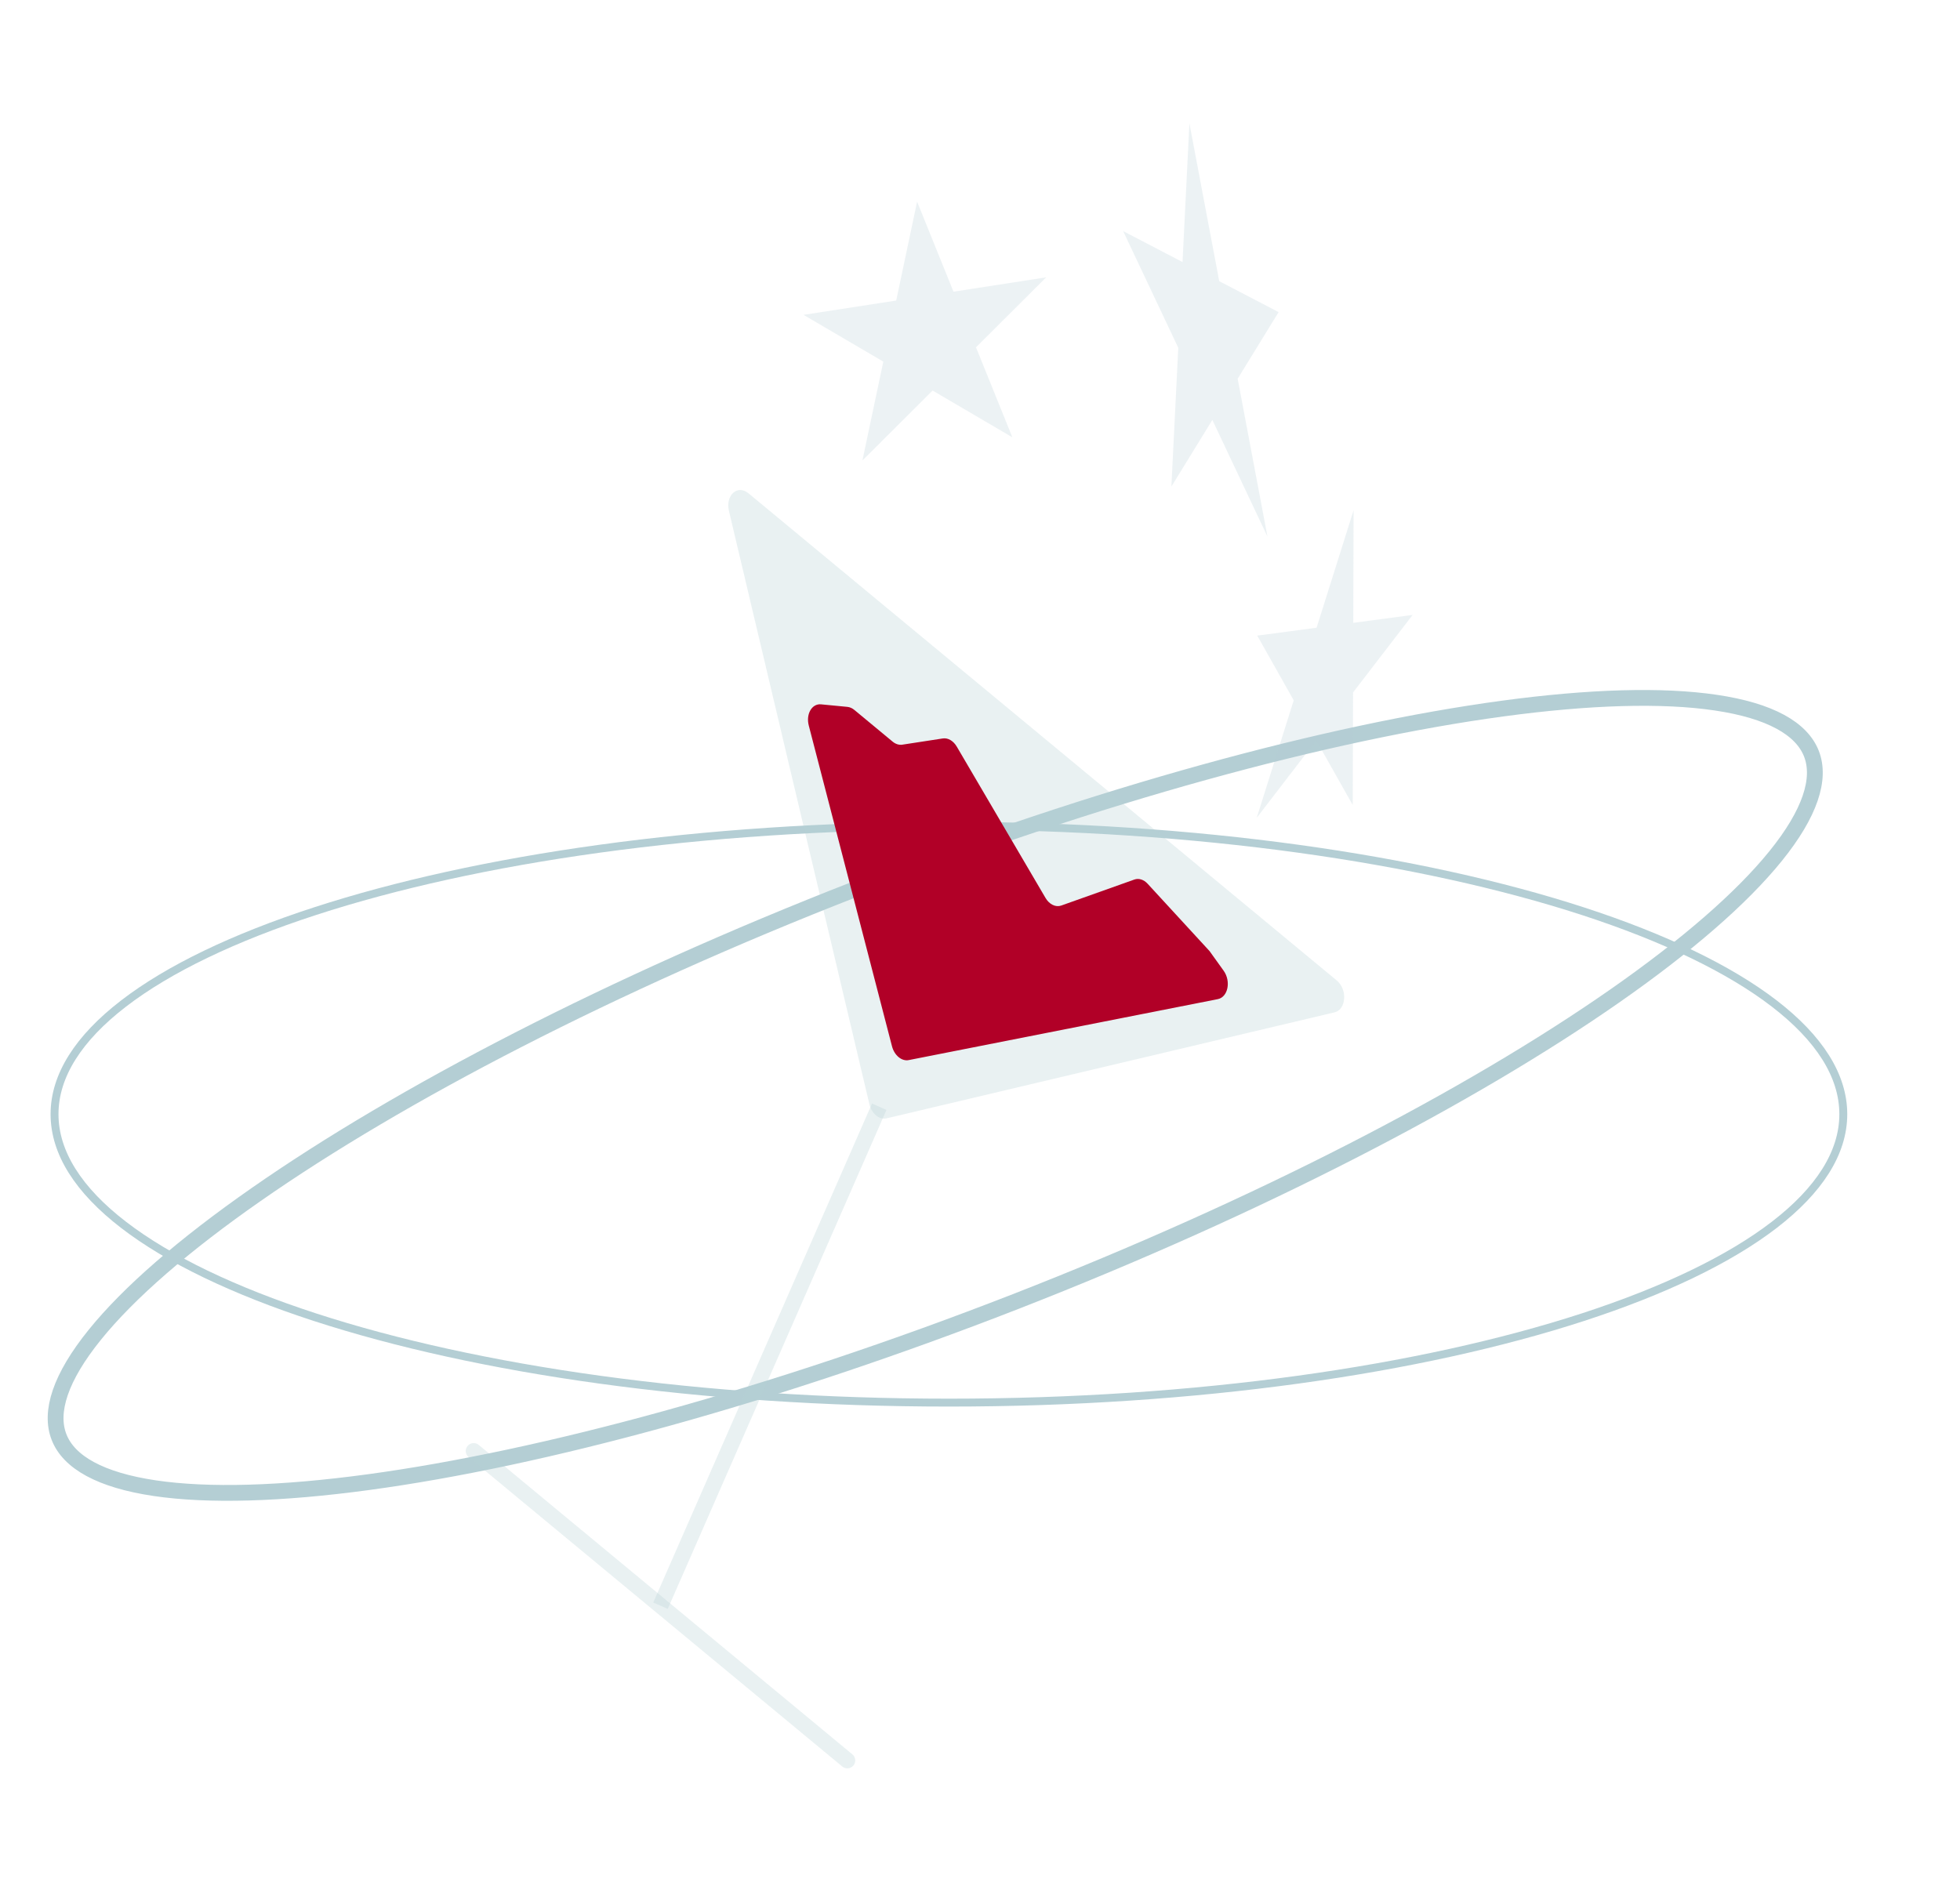
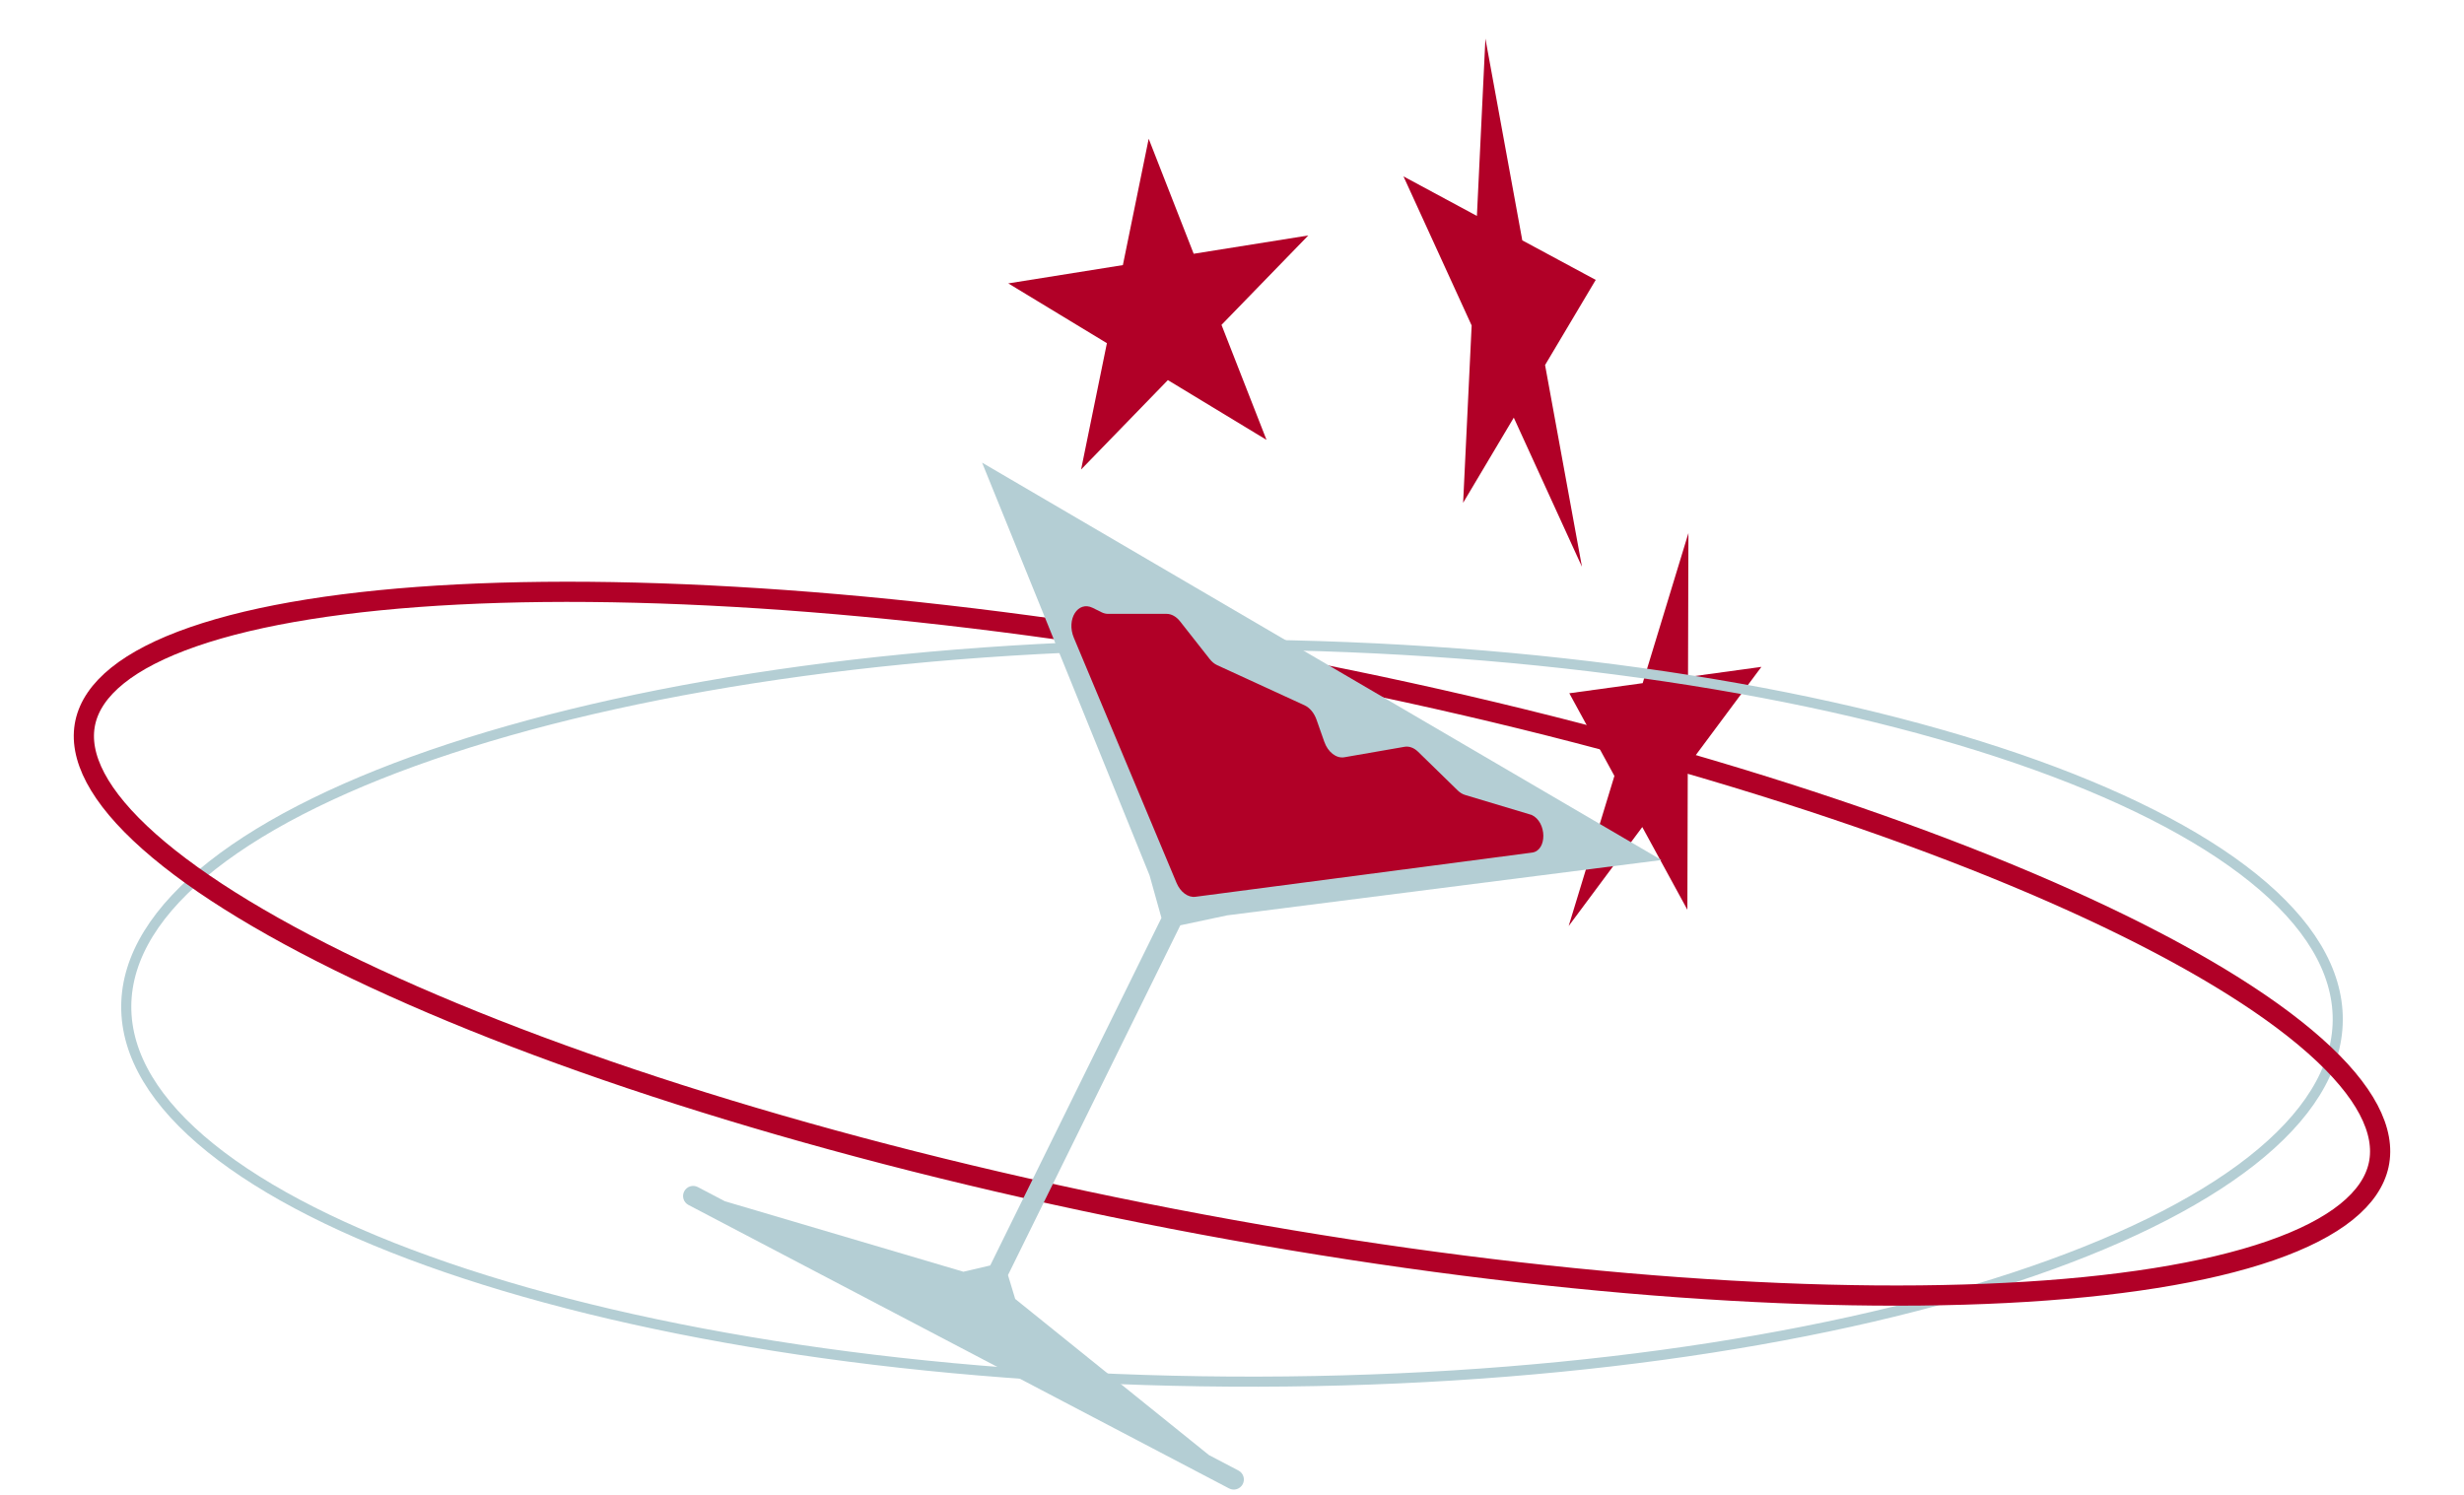
- <svg xmlns="http://www.w3.org/2000/svg" width="124" height="120" viewBox="0 0 124 120" fill="none">
-   <path d="M116.617 70.5C116.617 72.942 115.096 75.311 112.248 77.503C109.403 79.692 105.271 81.674 100.143 83.344C89.889 86.681 75.709 88.75 60.033 88.75C44.358 88.75 30.177 86.681 19.924 83.344C14.795 81.674 10.663 79.692 7.819 77.503C4.971 75.311 3.45 72.942 3.45 70.5C3.45 68.058 4.971 65.689 7.819 63.497C10.663 61.308 14.795 59.325 19.924 57.656C30.177 54.319 44.358 52.25 60.033 52.25C75.709 52.25 89.889 54.319 100.143 57.656C105.271 59.325 109.403 61.308 112.248 63.497C115.096 65.689 116.617 68.058 116.617 70.5Z" stroke="#B4CED4" stroke-width="0.5" />
-   <path d="M64.255 82.354C48.844 88.364 34.319 92.29 23.3 93.784C17.786 94.531 13.178 94.666 9.786 94.163C6.35 93.653 4.355 92.522 3.735 90.931C3.114 89.34 3.816 87.157 6 84.455C8.155 81.788 11.638 78.768 16.202 75.585C25.323 69.223 38.67 62.278 54.081 56.268C69.491 50.257 84.016 46.332 95.036 44.838C100.55 44.09 105.157 43.956 108.549 44.459C111.986 44.968 113.98 46.099 114.601 47.691C115.221 49.282 114.519 51.465 112.336 54.166C110.18 56.833 106.698 59.854 102.134 63.037C93.012 69.398 79.665 76.343 64.255 82.354Z" stroke="#B4CED4" />
-   <path d="M56.09 70.763C55.632 70.871 55.144 70.467 55.001 69.861L46.115 32.321C45.884 31.342 46.661 30.641 47.347 31.209L84.574 62.042C85.26 62.611 85.17 63.881 84.431 64.056L56.09 70.763Z" fill="#B4CED4" fill-opacity="0.3" />
-   <path d="M57.49 67.077C57.047 67.165 56.582 66.78 56.432 66.201L51.167 45.907C50.978 45.18 51.366 44.511 51.943 44.567L53.608 44.727C53.764 44.742 53.918 44.81 54.056 44.925L56.472 46.926C56.66 47.082 56.878 47.15 57.084 47.119L59.648 46.725C59.973 46.675 60.315 46.875 60.528 47.238L66.144 56.815C66.385 57.228 66.79 57.423 67.141 57.298L71.766 55.653C72.045 55.554 72.362 55.654 72.605 55.919L76.523 60.18L77.412 61.419C77.894 62.091 77.689 63.093 77.044 63.22L57.49 67.077Z" fill="#B10027" />
-   <path d="M55.625 70.028L41.787 101.601" stroke="#B4CED4" stroke-opacity="0.3" />
-   <path d="M53.607 111.391L29.967 91.811" stroke="#B4CED4" stroke-opacity="0.3" stroke-linecap="round" />
-   <path d="M58.021 12.76L60.323 18.456L66.186 17.549L61.746 21.976L64.048 27.671L59.002 24.712L54.561 29.138L55.883 22.882L50.836 19.922L56.699 19.016L58.021 12.76Z" fill="#B4CED4" fill-opacity="0.25" />
-   <path d="M79.54 40.218L83.294 39.719L85.635 32.286L85.615 39.41L89.369 38.911L85.602 43.813L85.581 50.938L83.274 46.843L79.507 51.746L81.848 44.313L79.54 40.218Z" fill="#B4CED4" fill-opacity="0.25" />
-   <path d="M80.892 19.749L78.301 23.965L80.187 33.955L76.7 26.571L74.108 30.787L74.544 22.007L71.056 14.623L74.813 16.581L75.248 7.802L77.135 17.791L80.892 19.749Z" fill="#B4CED4" fill-opacity="0.25" />
+ <svg xmlns="http://www.w3.org/2000/svg" width="122" height="74" viewBox="0 0 122 74" fill="none">
+   <path d="M56.875 6.871L59.103 12.566L64.778 11.66L60.48 16.087L62.709 21.782L57.825 18.822L53.528 23.249L54.806 16.993L49.923 14.033L55.597 13.127L56.875 6.871Z" fill="#B10027" />
+   <path d="M77.701 34.329L81.334 33.829L83.599 26.396L83.579 33.521L87.212 33.022L83.567 37.924L83.547 45.049L81.314 40.954L77.669 45.856L79.934 38.423L77.701 34.329Z" fill="#B10027" />
+   <path d="M6.251 49.82C6.266 47.374 7.755 45.014 10.523 42.841C13.289 40.67 17.298 38.713 22.27 37.076C32.212 33.801 45.947 31.819 61.115 31.915C76.283 32.01 89.991 34.165 99.891 37.565C104.843 39.265 108.827 41.272 111.565 43.477C114.306 45.685 115.764 48.063 115.749 50.509C115.734 52.955 114.245 55.315 111.477 57.488C108.712 59.659 104.702 61.615 99.73 63.253C89.788 66.528 76.053 68.51 60.885 68.414C45.717 68.319 32.009 66.164 22.109 62.764C17.157 61.064 13.173 59.057 10.435 56.851C7.694 54.644 6.236 52.265 6.251 49.82Z" stroke="#B4CED4" stroke-width="0.5" />
+   <path d="M79.009 13.86L76.501 18.076L78.327 28.065L74.952 20.681L72.444 24.897L72.866 16.118L69.49 8.734L73.126 10.692L73.547 1.913L75.373 11.902L79.009 13.86Z" fill="#B10027" />
+   <path d="M63.943 33.105C79.729 36.15 93.664 40.481 103.43 45.012C108.316 47.28 112.133 49.586 114.615 51.788C117.128 54.017 118.137 56.014 117.777 57.681C117.417 59.348 115.66 60.812 112.424 61.932C109.227 63.039 104.76 63.747 99.324 64.023C88.46 64.576 73.843 63.4 58.057 60.355C42.271 57.31 28.336 52.98 18.57 48.448C13.684 46.181 9.867 43.875 7.385 41.673C4.872 39.444 3.863 37.446 4.223 35.779C4.583 34.113 6.34 32.649 9.576 31.529C12.773 30.422 17.24 29.714 22.676 29.437C33.54 28.885 48.157 30.061 63.943 33.105Z" stroke="#B10027" />
+   <path fill-rule="evenodd" clip-rule="evenodd" d="M60.759 45.327L58.441 45.819L49.908 63.141L50.266 64.322L59.86 72.053L61.32 72.818C61.565 72.947 61.659 73.249 61.531 73.493C61.402 73.738 61.1 73.832 60.855 73.704L34.088 59.667C33.844 59.539 33.749 59.237 33.878 58.992C34.006 58.748 34.308 58.653 34.553 58.782L35.892 59.484L47.701 62.974L49.029 62.663L57.507 45.452L56.918 43.345L48.626 22.909L82.264 42.587L60.759 45.327Z" fill="#B4CED4" />
+   <path d="M59.189 44.407C58.825 44.455 58.445 44.176 58.254 43.719L53.17 31.583C52.785 30.664 53.371 29.736 54.105 30.101L54.544 30.319C54.648 30.371 54.756 30.397 54.863 30.397L57.762 30.397C58.001 30.397 58.243 30.532 58.428 30.768L59.896 32.635C60.003 32.772 60.13 32.875 60.266 32.938L64.594 34.926C64.85 35.044 65.068 35.306 65.184 35.635L65.57 36.732C65.75 37.246 66.167 37.567 66.562 37.498L69.544 36.98C69.77 36.941 70.012 37.029 70.213 37.225L72.174 39.14C72.286 39.249 72.412 39.326 72.542 39.365L75.837 40.354V40.354C76.599 40.706 76.612 42.12 75.855 42.219L59.189 44.407Z" fill="#B10027" />
</svg>
